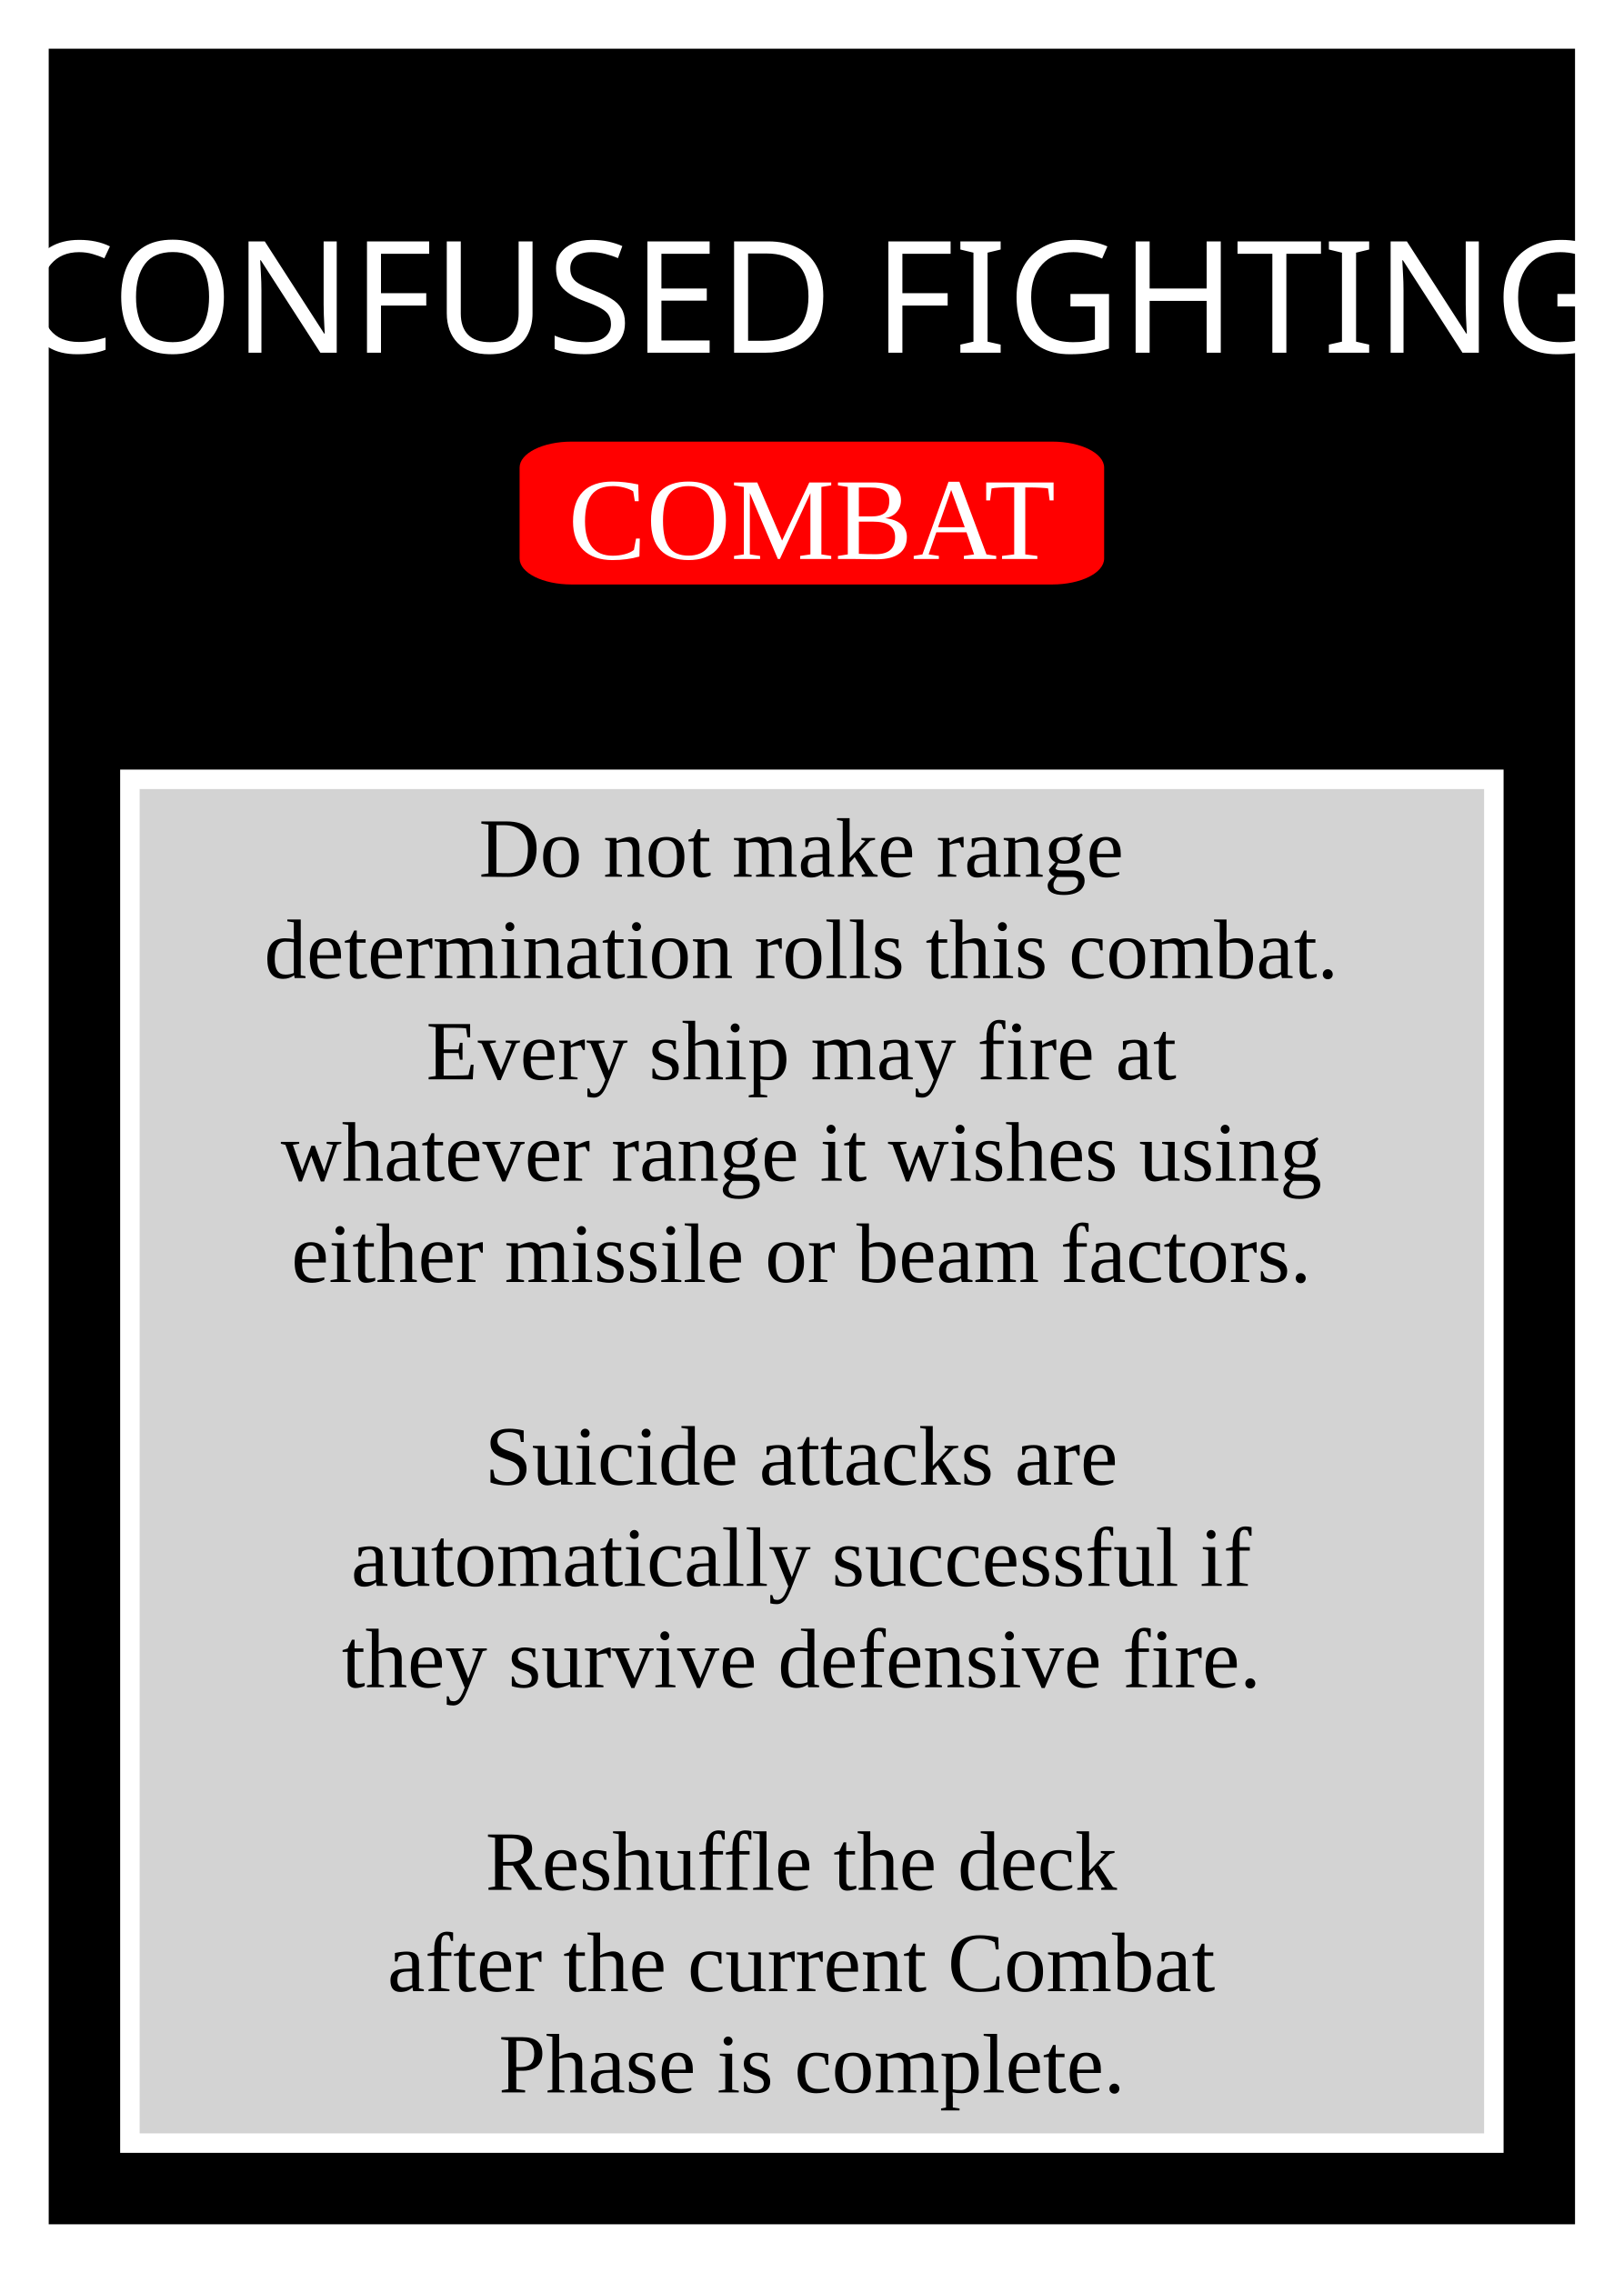
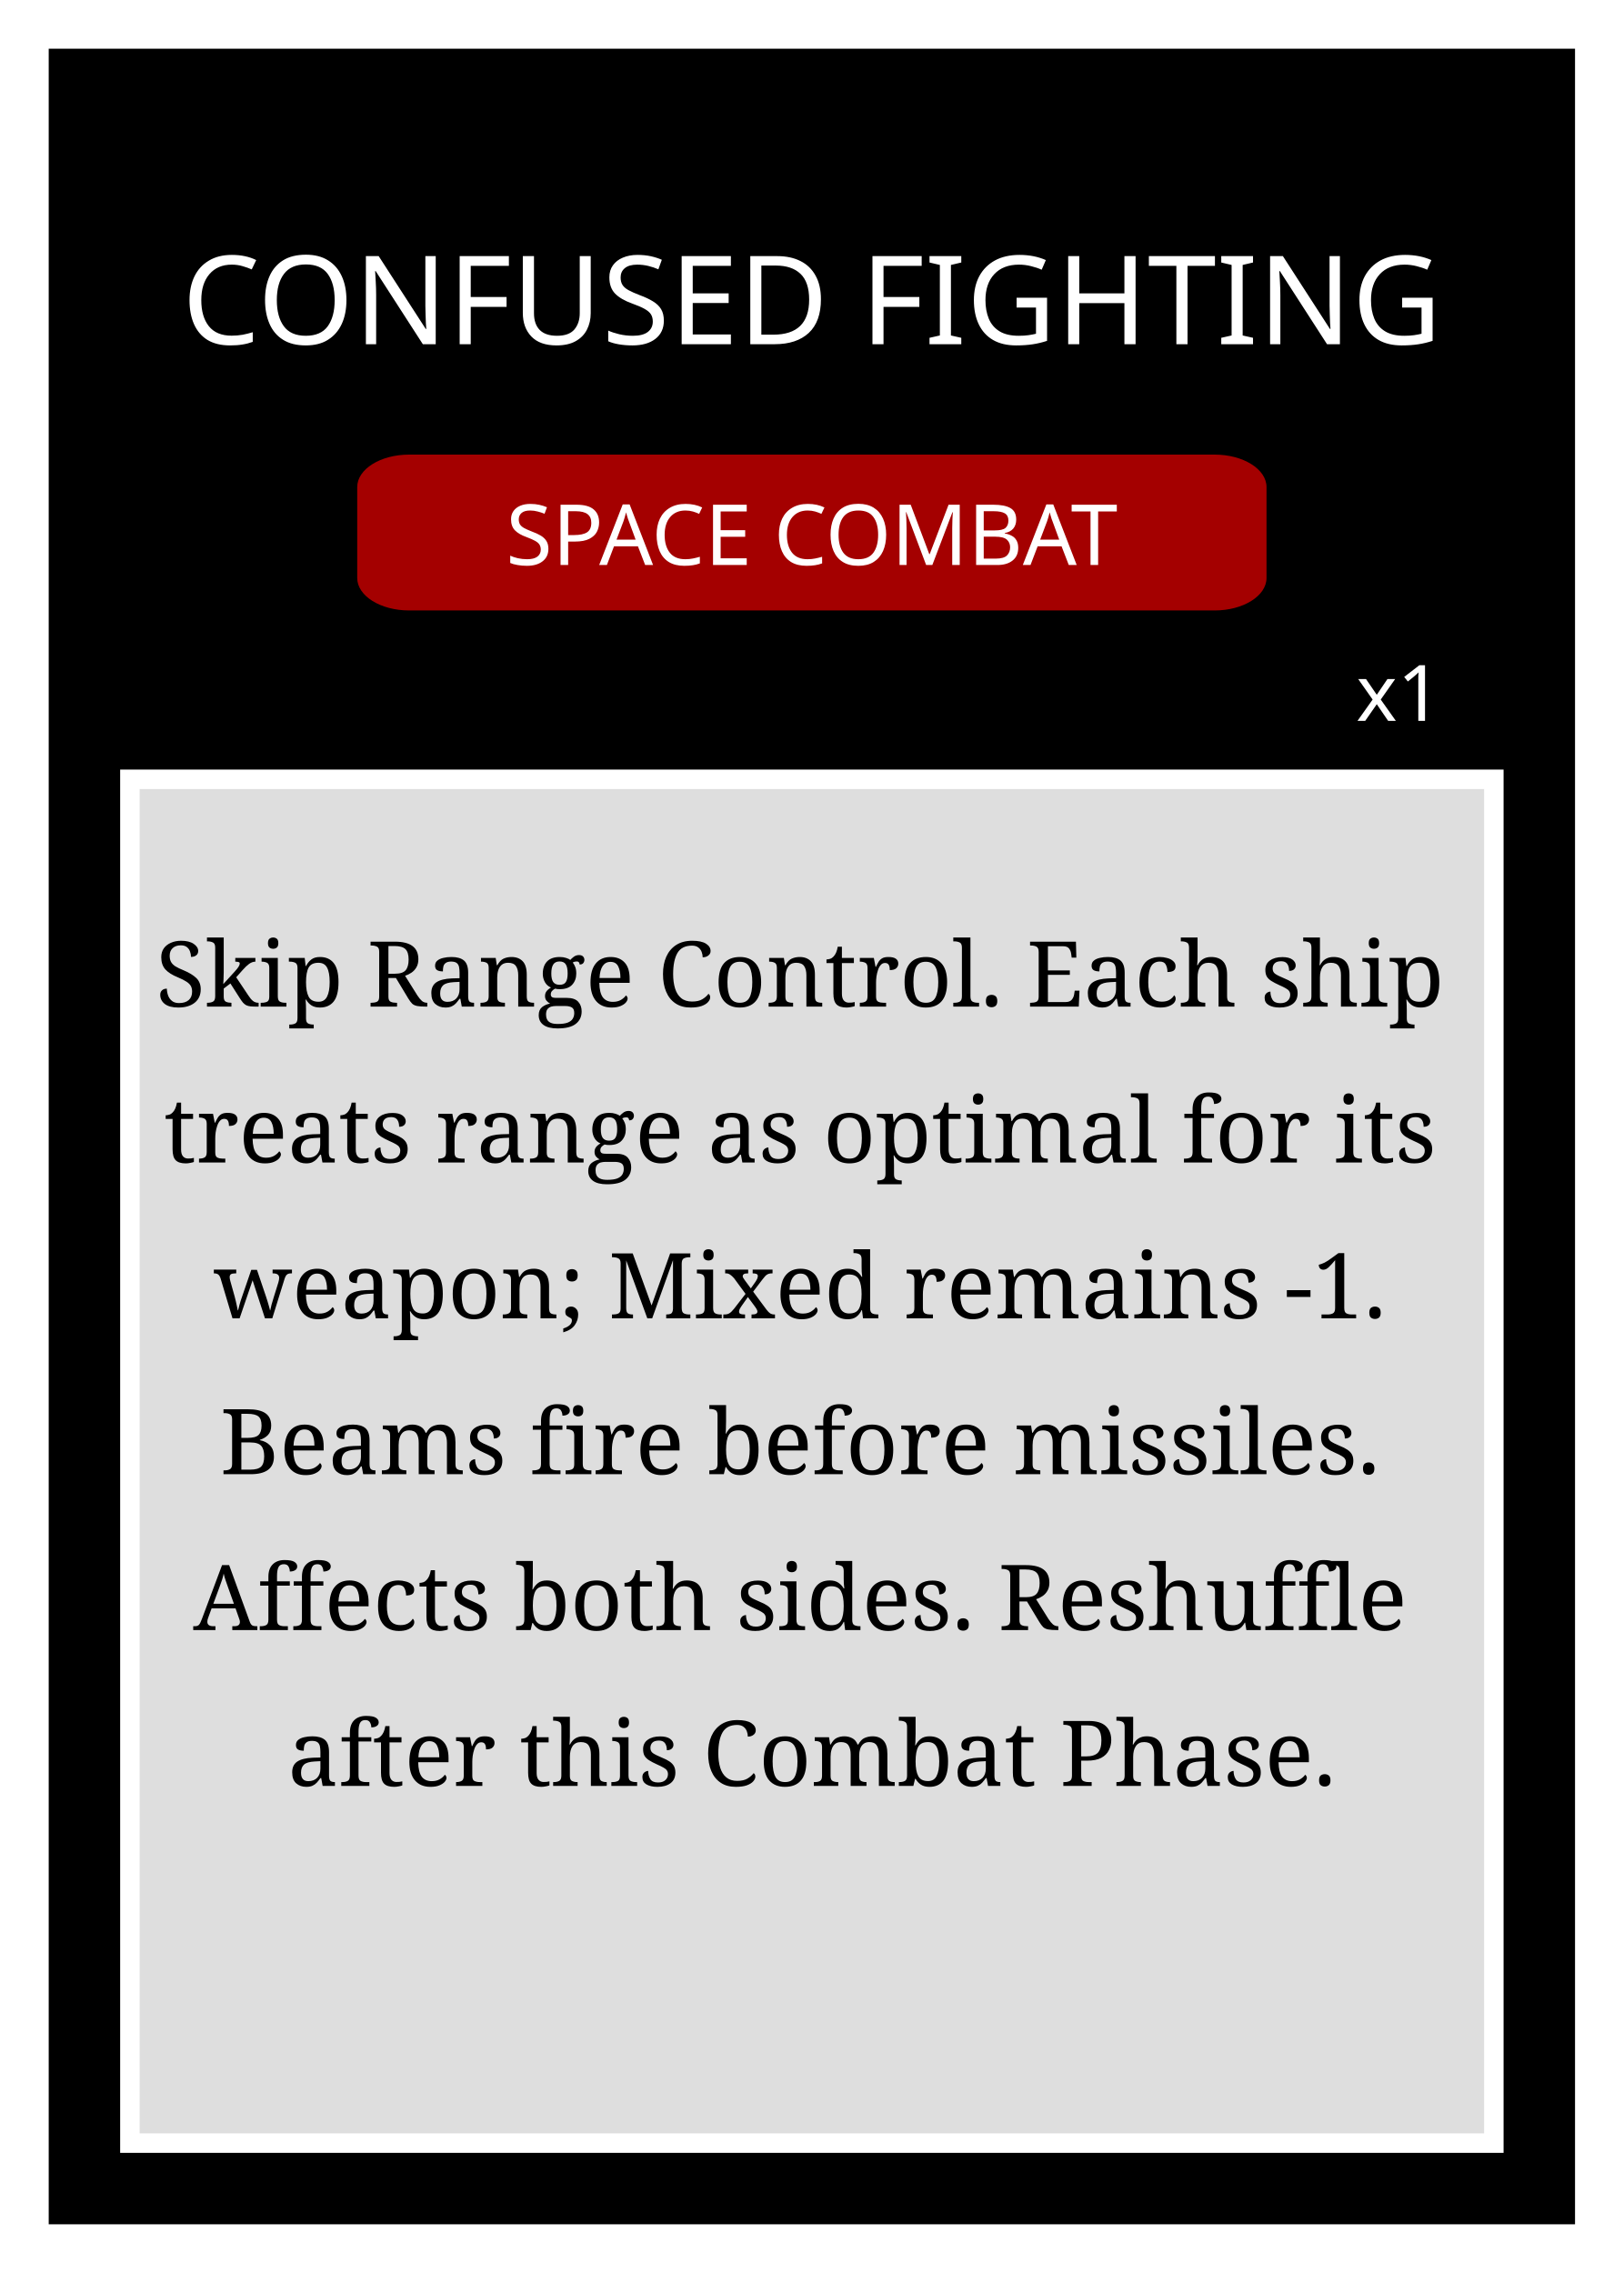
- <svg xmlns="http://www.w3.org/2000/svg" width="250" height="350">
-   <defs id="common">
-     <rect id="card_background" width="100%" height="100%" fill="black" stroke="white" stroke-width="15" />
-   </defs>
-   <g id="card">
-     <use href="#card_background" />
-     <g id="card_name" text-anchor="middle" dominant-baseline="central">
-       <rect id="name" x="20" y="20" width="210" />
-       <text x="125" y="45" fill="white" font-size="24" font-family="stop">CONFUSED FIGHTING</text>
-     </g>
-     <g id="when" text-anchor="middle" dominant-baseline="central">
-       <rect x="80" y="68" rx="8" ry="4" width="90" height="22" fill="red" />
-       <text x="125" y="80" fill="white" font-size="18">COMBAT</text>
-     </g>
-     <g id="description">
-       <rect x="20" y="120" width="210" height="210" fill="lightgrey" stroke="white" stroke-width="3" />
-       <text id="text" text-anchor="middle" font-size="13">
-         <tspan x="50%" dy="135">Do not make range</tspan>
-         <tspan x="50%" dy="1.2em">determination rolls this combat.</tspan>
-         <tspan x="50%" dy="1.2em">Every ship may fire at</tspan>
-         <tspan x="50%" dy="1.2em">whatever range it wishes using</tspan>
-         <tspan x="50%" dy="1.2em">either missile or beam factors.</tspan>
-         <tspan x="50%" dy="2.4em">Suicide attacks are</tspan>
-         <tspan x="50%" dy="1.2em">automatically successful if</tspan>
-         <tspan x="50%" dy="1.2em">they survive defensive fire.</tspan>
-         <tspan x="50%" dy="2.4em">Reshuffle the deck</tspan>
-         <tspan x="50%" dy="1.2em">after the current Combat</tspan>
-         <tspan x="50%" dy="1.2em">Phase is complete.</tspan>
-       </text>
-     </g>
-   </g>
+ <svg xmlns="http://www.w3.org/2000/svg" width="250" height="350" viewBox="0 0 250 350">
+   <rect width="250" height="350" fill="black" stroke="white" stroke-width="15" />
+   <text x="125" y="53" fill="white" font-size="19" font-family="stop, sans-serif" text-anchor="middle">CONFUSED FIGHTING</text>
+   <rect x="55" y="70" rx="8" ry="5" width="140" height="24" fill="#a40000" />
+   <text x="125" y="87" fill="white" font-size="13" font-family="sans-serif" text-anchor="middle">SPACE COMBAT</text>
+   <text x="222" y="111" fill="white" font-size="12" font-family="sans-serif" text-anchor="end">x1</text>
+   <rect x="20" y="120" width="210" height="210" fill="#dedede" stroke="white" stroke-width="3" />
+   <text fill="black" font-size="14" font-family="serif" text-anchor="middle">
+     <tspan x="125" y="155">Skip Range Control. Each ship</tspan>
+     <tspan x="125" y="179">treats range as optimal for its</tspan>
+     <tspan x="125" y="203">weapon; Mixed remains -1.</tspan>
+     <tspan x="125" y="227">Beams fire before missiles.</tspan>
+     <tspan x="125" y="251">Affects both sides. Reshuffle</tspan>
+     <tspan x="125" y="275">after this Combat Phase.</tspan>
+   </text>
</svg>
